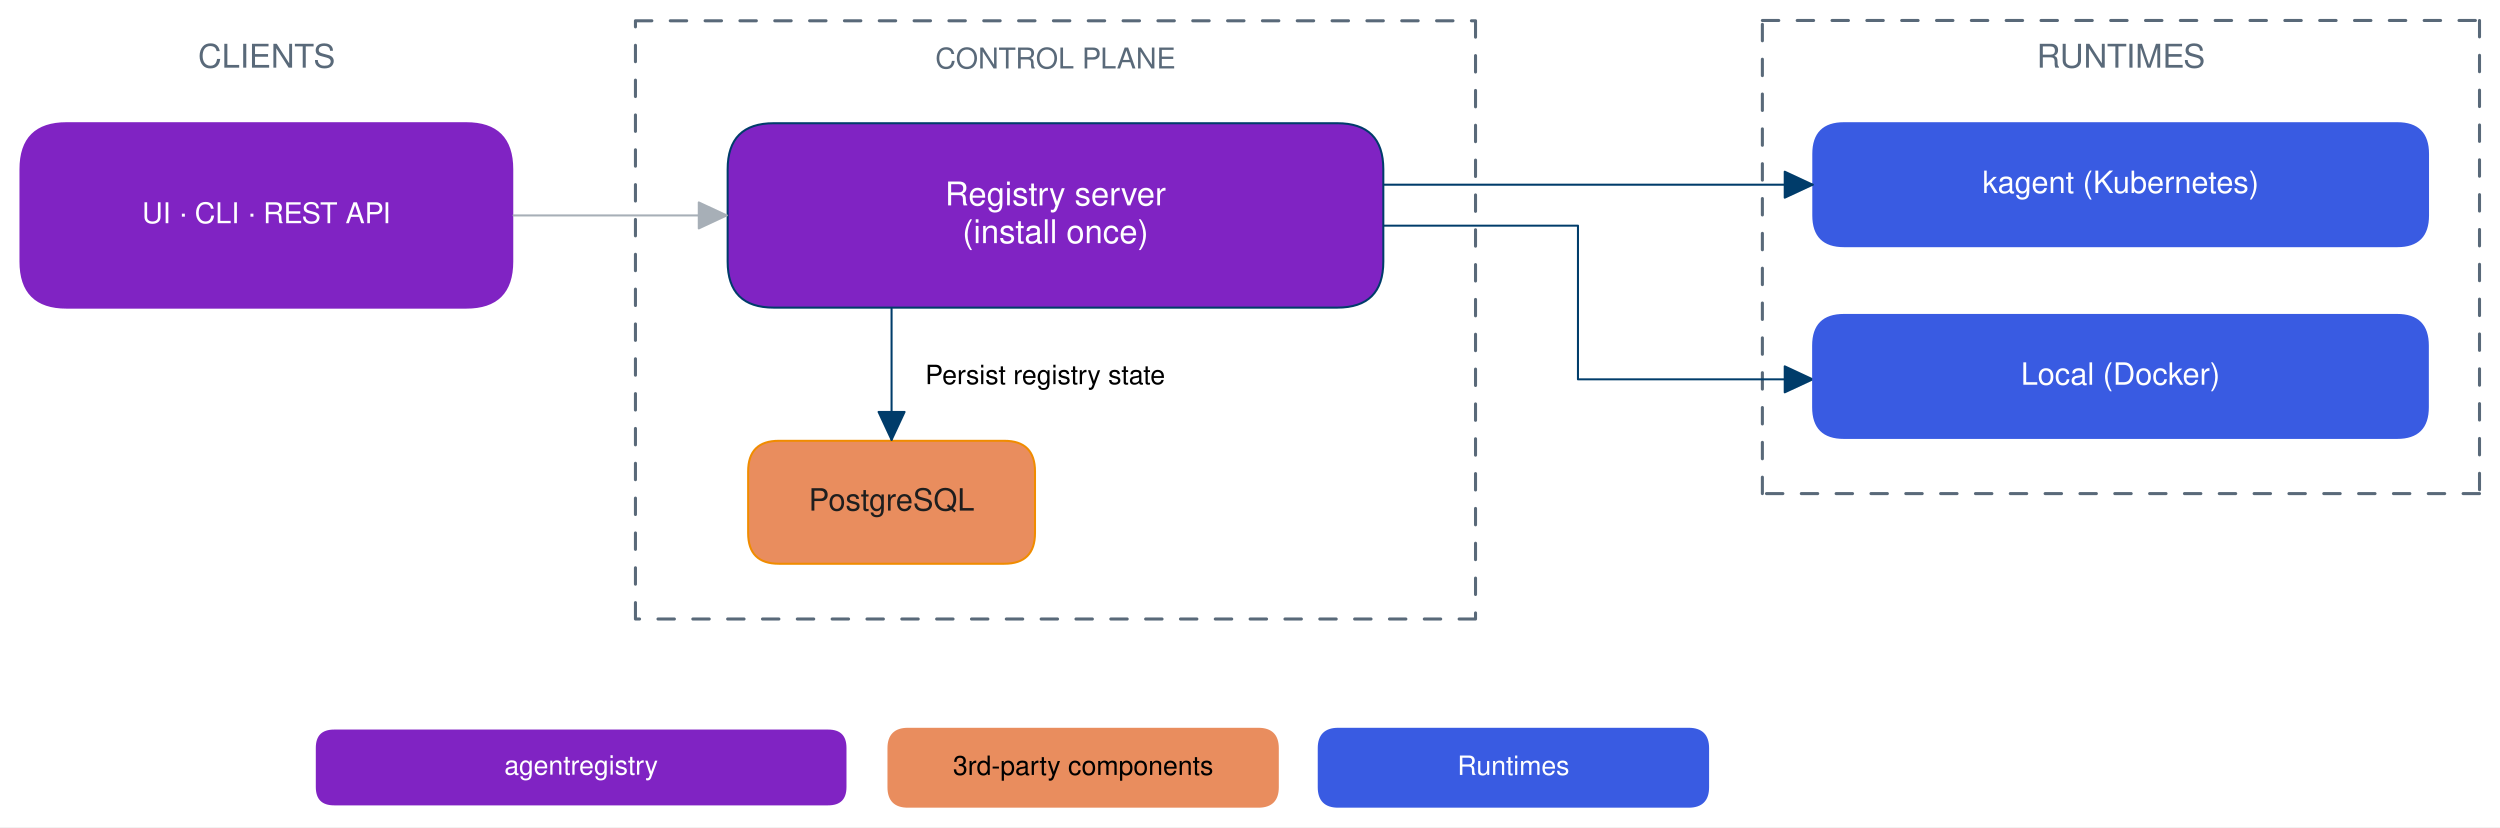
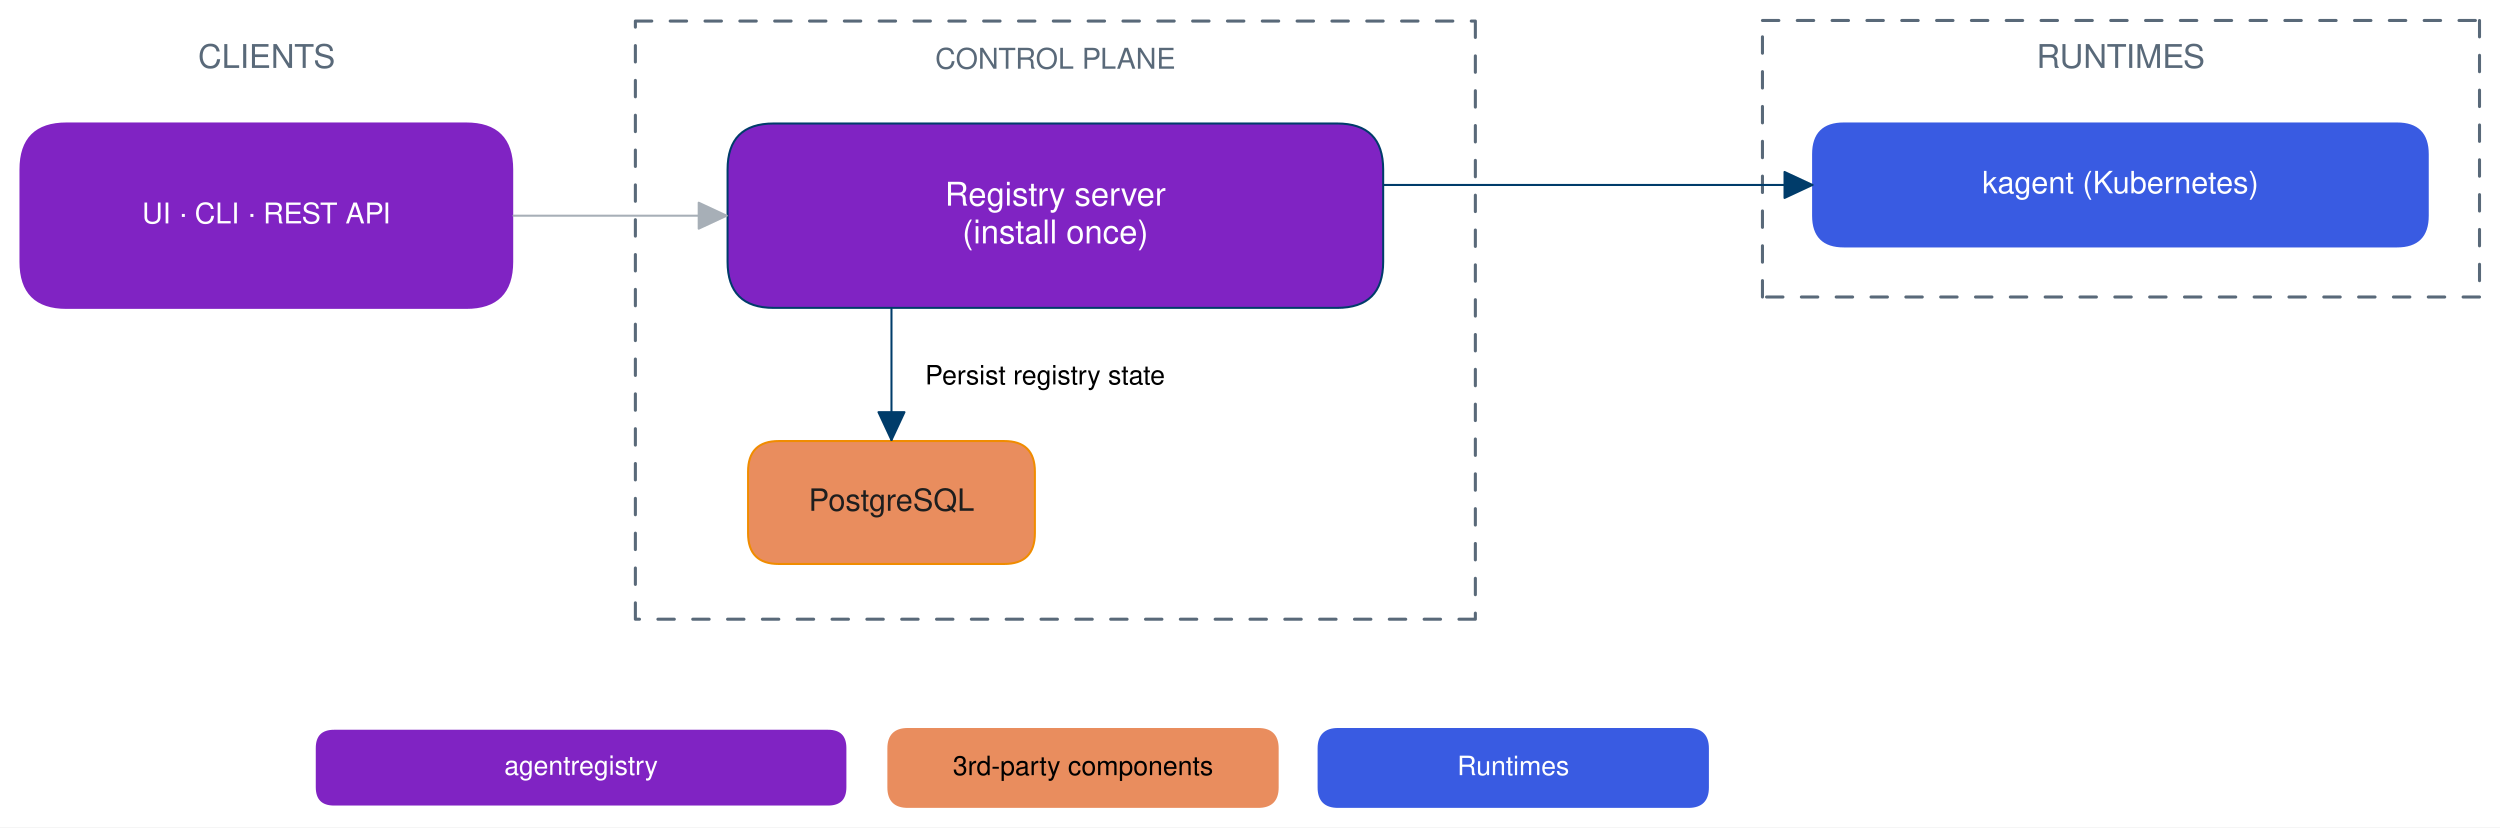
- <svg xmlns="http://www.w3.org/2000/svg" version="1.1" viewBox="0 0 1220.134 403.7" width="2440.268" height="807.4">
+ <svg xmlns="http://www.w3.org/2000/svg" version="1.1" viewBox="0 0 1220.268 403.838" width="2440.535" height="807.676">
  <defs>
    <style class="style-fonts">
      </style>
  </defs>
-   <rect x="0" y="0" width="1220.134" height="403.7" fill="#ffffff" />
-   <g stroke-linecap="round" transform="translate(310.1338 10.13812) rotate(0 205 145.9832)">
+   <rect x="0" y="0" width="1220.268" height="403.838" fill="#ffffff" />
+   <g stroke-linecap="round" transform="translate(310.1338 10.27623) rotate(0 205 145.9832)">
    <path d="M0 0 C154.04 0, 308.08 0, 410 0 M410 0 C410 107.38, 410 214.75, 410 291.97 M410 291.97 C293.93 291.97, 177.86 291.97, 0 291.97 M0 291.97 C0 180.22, 0 68.48, 0 0" stroke="#596979" stroke-width="1.5" fill="none" stroke-dasharray="8 9" />
  </g>
-   <g stroke-linecap="round" transform="translate(860.1338 10) rotate(0 175 115.4509)">
-     <path d="M0 0 C84.52 0, 169.04 0, 350 0 M350 0 C350 71.35, 350 142.7, 350 230.9 M350 230.9 C268.45 230.9, 186.9 230.9, 0 230.9 M0 230.9 C0 139.55, 0 48.2, 0 0" stroke="#596979" stroke-width="1.5" fill="none" stroke-dasharray="8 9" />
+   <g stroke-linecap="round" transform="translate(860.2676 10) rotate(0 175 67.48366)">
+     <path d="M0 0 C84.52 0, 169.04 0, 350 0 M350 0 C350 41.71, 350 83.41, 350 134.97 M350 134.97 C268.45 134.97, 186.9 134.97, 0 134.97 M0 134.97 C0 81.57, 0 28.18, 0 0" stroke="#596979" stroke-width="1.5" fill="none" stroke-dasharray="8 9" />
  </g>
-   <g stroke-linecap="round" transform="translate(10 60.13812) rotate(0 120 45)">
+   <g stroke-linecap="round" transform="translate(10 60.27623) rotate(0 120 45)">
    <path d="M22.5 0 C93.22 0, 163.94 0, 217.5 0 C232.5 0, 240 7.5, 240 22.5 C240 34.18, 240 45.86, 240 67.5 C240 82.5, 232.5 90, 217.5 90 C139.72 90, 61.94 90, 22.5 90 C7.5 90, 0 82.5, 0 67.5 C0 55.63, 0 43.76, 0 22.5 C0 7.5, 7.5 0, 22.5 0" stroke="none" stroke-width="0" fill="#8023c3" />
    <path d="M22.5 0 C67.56 0, 112.61 0, 217.5 0 M22.5 0 C94.59 0, 166.67 0, 217.5 0 M217.5 0 C232.5 0, 240 7.5, 240 22.5 M217.5 0 C232.5 0, 240 7.5, 240 22.5 M240 22.5 C240 33.48, 240 44.46, 240 67.5 M240 22.5 C240 33.43, 240 44.35, 240 67.5 M240 67.5 C240 82.5, 232.5 90, 217.5 90 M240 67.5 C240 82.5, 232.5 90, 217.5 90 M217.5 90 C139.54 90, 61.59 90, 22.5 90 M217.5 90 C176.43 90, 135.35 90, 22.5 90 M22.5 90 C7.5 90, 0 82.5, 0 67.5 M22.5 90 C7.5 90, 0 82.5, 0 67.5 M0 67.5 C0 50.21, 0 32.92, 0 22.5 M0 67.5 C0 57.85, 0 48.21, 0 22.5 M0 22.5 C0 7.5, 7.5 0, 22.5 0 M0 22.5 C0 7.5, 7.5 0, 22.5 0" stroke="#8023c3" stroke-width="1" fill="none" />
  </g>
-   <g transform="translate(68.5415 97.08812) rotate(0 61.4585 8.05)">
+   <g transform="translate(68.5415 97.22623) rotate(0 61.4585 8.05)">
    <text x="61.458" y="11.83" font-family="Helvetica, sans-serif, Segoe UI Emoji" font-size="14px" fill="#ffffff" text-anchor="middle" style="white-space: pre;" direction="ltr" dominant-baseline="alphabetic">UI · CLI · REST API</text>
  </g>
-   <g stroke-linecap="round" transform="translate(355.1338 60.13812) rotate(0 160 45)">
+   <g stroke-linecap="round" transform="translate(355.1338 60.27623) rotate(0 160 45)">
    <path d="M22.5 0 C105.64 0, 188.79 0, 297.5 0 C312.5 0, 320 7.5, 320 22.5 C320 37.68, 320 52.87, 320 67.5 C320 82.5, 312.5 90, 297.5 90 C206.99 90, 116.48 90, 22.5 90 C7.5 90, 0 82.5, 0 67.5 C0 57.59, 0 47.68, 0 22.5 C0 7.5, 7.5 0, 22.5 0" stroke="none" stroke-width="0" fill="#8023c3" />
    <path d="M22.5 0 C128.18 0, 233.85 0, 297.5 0 M22.5 0 C83.3 0, 144.09 0, 297.5 0 M297.5 0 C312.5 0, 320 7.5, 320 22.5 M297.5 0 C312.5 0, 320 7.5, 320 22.5 M320 22.5 C320 37.52, 320 52.55, 320 67.5 M320 22.5 C320 31.65, 320 40.8, 320 67.5 M320 67.5 C320 82.5, 312.5 90, 297.5 90 M320 67.5 C320 82.5, 312.5 90, 297.5 90 M297.5 90 C219.48 90, 141.47 90, 22.5 90 M297.5 90 C197.56 90, 97.62 90, 22.5 90 M22.5 90 C7.5 90, 0 82.5, 0 67.5 M22.5 90 C7.5 90, 0 82.5, 0 67.5 M0 67.5 C0 57.81, 0 48.12, 0 22.5 M0 67.5 C0 53.31, 0 39.12, 0 22.5 M0 22.5 C0 7.5, 7.5 0, 22.5 0 M0 22.5 C0 7.5, 7.5 0, 22.5 0" stroke="#003c6a" stroke-width="1" fill="none" />
  </g>
-   <g transform="translate(461.3447 86.73812) rotate(0 53.78906 18.4)">
+   <g transform="translate(461.3447 86.87623) rotate(0 53.78906 18.4)">
    <text x="53.789" y="13.52" font-family="Helvetica, sans-serif, Segoe UI Emoji" font-size="16px" fill="#ffffff" text-anchor="middle" style="white-space: pre;" direction="ltr" dominant-baseline="alphabetic">Registry server</text>
    <text x="53.789" y="31.92" font-family="Helvetica, sans-serif, Segoe UI Emoji" font-size="16px" fill="#ffffff" text-anchor="middle" style="white-space: pre;" direction="ltr" dominant-baseline="alphabetic">(install once)</text>
  </g>
-   <g stroke-linecap="round" transform="translate(365.1338 215.1381) rotate(0 70 30)">
+   <g stroke-linecap="round" transform="translate(365.1338 215.2762) rotate(0 70 30)">
    <path d="M15 0 C40.09 0, 65.19 0, 125 0 C135 0, 140 5, 140 15 C140 26.94, 140 38.88, 140 45 C140 55, 135 60, 125 60 C96.66 60, 68.31 60, 15 60 C5 60, 0 55, 0 45 C0 36.35, 0 27.71, 0 15 C0 5, 5 0, 15 0" stroke="none" stroke-width="0" fill="#e98d5e" />
    <path d="M15 0 C41.63 0, 68.25 0, 125 0 M15 0 C53.03 0, 91.07 0, 125 0 M125 0 C135 0, 140 5, 140 15 M125 0 C135 0, 140 5, 140 15 M140 15 C140 25.31, 140 35.62, 140 45 M140 15 C140 22, 140 29, 140 45 M140 45 C140 55, 135 60, 125 60 M140 45 C140 55, 135 60, 125 60 M125 60 C82.15 60, 39.31 60, 15 60 M125 60 C91.2 60, 57.4 60, 15 60 M15 60 C5 60, 0 55, 0 45 M15 60 C5 60, 0 55, 0 45 M0 45 C0 35.04, 0 25.07, 0 15 M0 45 C0 33.6, 0 22.2, 0 15 M0 15 C0 5, 5 0, 15 0 M0 15 C0 5, 5 0, 15 0" stroke="#f08c00" stroke-width="1" fill="none" />
  </g>
-   <g transform="translate(394.2793 236.5131) rotate(0 40.85449 8.625)">
+   <g transform="translate(394.2793 236.6512) rotate(0 40.85449 8.625)">
    <text x="40.854" y="12.675" font-family="Helvetica, sans-serif, Segoe UI Emoji" font-size="15px" fill="#1e1e1e" text-anchor="middle" style="white-space: pre;" direction="ltr" dominant-baseline="alphabetic">PostgreSQL</text>
  </g>
-   <g stroke-linecap="round" transform="translate(884.9957 60.13812) rotate(0 150 30)">
+   <g stroke-linecap="round" transform="translate(884.9957 60.27623) rotate(0 150 30)">
    <path d="M15 0 C100.54 0, 186.07 0, 285 0 C295 0, 300 5, 300 15 C300 22.94, 300 30.88, 300 45 C300 55, 295 60, 285 60 C207.91 60, 130.82 60, 15 60 C5 60, 0 55, 0 45 C0 34, 0 23, 0 15 C0 5, 5 0, 15 0" stroke="none" stroke-width="0" fill="#395be2" />
    <path d="M15 0 C73.96 0, 132.92 0, 285 0 M15 0 C79.04 0, 143.07 0, 285 0 M285 0 C295 0, 300 5, 300 15 M285 0 C295 0, 300 5, 300 15 M300 15 C300 23.61, 300 32.22, 300 45 M300 15 C300 26.98, 300 38.97, 300 45 M300 45 C300 55, 295 60, 285 60 M300 45 C300 55, 295 60, 285 60 M285 60 C192.18 60, 99.36 60, 15 60 M285 60 C219.88 60, 154.76 60, 15 60 M15 60 C5 60, 0 55, 0 45 M15 60 C5 60, 0 55, 0 45 M0 45 C0 33.78, 0 22.57, 0 15 M0 45 C0 38.5, 0 31.99, 0 15 M0 15 C0 5, 5 0, 15 0 M0 15 C0 5, 5 0, 15 0" stroke="#395be2" stroke-width="1" fill="none" />
  </g>
-   <g transform="translate(967.0379 81.51312) rotate(0 67.95776 8.625)">
+   <g transform="translate(967.0379 81.65123) rotate(0 67.95776 8.625)">
    <text x="67.958" y="12.675" font-family="Helvetica, sans-serif, Segoe UI Emoji" font-size="15px" fill="#ffffff" text-anchor="middle" style="white-space: pre;" direction="ltr" dominant-baseline="alphabetic">kagent (Kubernetes)</text>
  </g>
-   <g stroke-linecap="round" transform="translate(153.6291 355.5618) rotate(0 130 19)">
+   <g stroke-linecap="round" transform="translate(153.6291 355.6999) rotate(0 130 19)">
    <path d="M9.5 0 C83.24 0, 156.97 0, 250.5 0 C256.83 0, 260 3.17, 260 9.5 C260 13.67, 260 17.83, 260 28.5 C260 34.83, 256.83 38, 250.5 38 C194.17 38, 137.84 38, 9.5 38 C3.17 38, 0 34.83, 0 28.5 C0 21.48, 0 14.46, 0 9.5 C0 3.17, 3.17 0, 9.5 0" stroke="none" stroke-width="0" fill="#8023c3" />
    <path d="M9.5 0 C79.5 0, 149.49 0, 250.5 0 M9.5 0 C85.61 0, 161.72 0, 250.5 0 M250.5 0 C256.83 0, 260 3.17, 260 9.5 M250.5 0 C256.83 0, 260 3.17, 260 9.5 M260 9.5 C260 17.03, 260 24.55, 260 28.5 M260 9.5 C260 14.52, 260 19.54, 260 28.5 M260 28.5 C260 34.83, 256.83 38, 250.5 38 M260 28.5 C260 34.83, 256.83 38, 250.5 38 M250.5 38 C173.1 38, 95.69 38, 9.5 38 M250.5 38 C154.71 38, 58.93 38, 9.5 38 M9.5 38 C3.17 38, 0 34.83, 0 28.5 M9.5 38 C3.17 38, 0 34.83, 0 28.5 M0 28.5 C0 23.11, 0 17.72, 0 9.5 M0 28.5 C0 24.47, 0 20.44, 0 9.5 M0 9.5 C0 3.17, 3.17 0, 9.5 0 M0 9.5 C0 3.17, 3.17 0, 9.5 0" stroke="#ffffff" stroke-width="1" fill="none" />
  </g>
-   <g transform="translate(246.0542 367.0868) rotate(0 37.57495 7.475)">
+   <g transform="translate(246.0542 367.2249) rotate(0 37.57495 7.475)">
    <text x="37.575" y="10.985" font-family="Helvetica, sans-serif, Segoe UI Emoji" font-size="13px" fill="#ffffff" text-anchor="middle" style="white-space: pre;" direction="ltr" dominant-baseline="alphabetic">agentregistry</text>
  </g>
-   <g stroke-linecap="round" transform="translate(433.6291 355.6999) rotate(0 95 19)">
+   <g stroke-linecap="round" transform="translate(433.6291 355.838) rotate(0 95 19)">
    <path d="M9.5 0 C56.25 0, 103.01 0, 180.5 0 C186.83 0, 190 3.17, 190 9.5 C190 16.04, 190 22.58, 190 28.5 C190 34.83, 186.83 38, 180.5 38 C128.74 38, 76.98 38, 9.5 38 C3.17 38, 0 34.83, 0 28.5 C0 21.9, 0 15.31, 0 9.5 C0 3.17, 3.17 0, 9.5 0" stroke="none" stroke-width="0" fill="#e98d5e" />
    <path d="M9.5 0 C77.86 0, 146.22 0, 180.5 0 M9.5 0 C45.52 0, 81.54 0, 180.5 0 M180.5 0 C186.83 0, 190 3.17, 190 9.5 M180.5 0 C186.83 0, 190 3.17, 190 9.5 M190 9.5 C190 16.8, 190 24.1, 190 28.5 M190 9.5 C190 13.57, 190 17.65, 190 28.5 M190 28.5 C190 34.83, 186.83 38, 180.5 38 M190 28.5 C190 34.83, 186.83 38, 180.5 38 M180.5 38 C118.48 38, 56.47 38, 9.5 38 M180.5 38 C130.27 38, 80.03 38, 9.5 38 M9.5 38 C3.17 38, 0 34.83, 0 28.5 M9.5 38 C3.17 38, 0 34.83, 0 28.5 M0 28.5 C0 20.92, 0 13.34, 0 9.5 M0 28.5 C0 23.4, 0 18.3, 0 9.5 M0 9.5 C0 3.17, 3.17 0, 9.5 0 M0 9.5 C0 3.17, 3.17 0, 9.5 0" stroke="#e98d5e" stroke-width="1" fill="none" />
  </g>
-   <g transform="translate(465.4033 367.2249) rotate(0 63.22583 7.475)">
+   <g transform="translate(465.4033 367.363) rotate(0 63.22583 7.475)">
    <text x="63.226" y="10.985" font-family="Helvetica, sans-serif, Segoe UI Emoji" font-size="13px" fill="#000000" text-anchor="middle" style="white-space: pre;" direction="ltr" dominant-baseline="alphabetic">3rd-party components</text>
  </g>
-   <g stroke-linecap="round" transform="translate(643.6291 355.6999) rotate(0 95 19)">
+   <g stroke-linecap="round" transform="translate(643.6291 355.838) rotate(0 95 19)">
    <path d="M9.5 0 C62.42 0, 115.35 0, 180.5 0 C186.83 0, 190 3.17, 190 9.5 C190 15.3, 190 21.1, 190 28.5 C190 34.83, 186.83 38, 180.5 38 C128.25 38, 76 38, 9.5 38 C3.17 38, 0 34.83, 0 28.5 C0 21.15, 0 13.8, 0 9.5 C0 3.17, 3.17 0, 9.5 0" stroke="none" stroke-width="0" fill="#395be2" />
    <path d="M9.5 0 C58.01 0, 106.52 0, 180.5 0 M9.5 0 C71.64 0, 133.79 0, 180.5 0 M180.5 0 C186.83 0, 190 3.17, 190 9.5 M180.5 0 C186.83 0, 190 3.17, 190 9.5 M190 9.5 C190 13.59, 190 17.68, 190 28.5 M190 9.5 C190 15.49, 190 21.48, 190 28.5 M190 28.5 C190 34.83, 186.83 38, 180.5 38 M190 28.5 C190 34.83, 186.83 38, 180.5 38 M180.5 38 C128.8 38, 77.1 38, 9.5 38 M180.5 38 C136.11 38, 91.73 38, 9.5 38 M9.5 38 C3.17 38, 0 34.83, 0 28.5 M9.5 38 C3.17 38, 0 34.83, 0 28.5 M0 28.5 C0 22.25, 0 15.99, 0 9.5 M0 28.5 C0 23.49, 0 18.48, 0 9.5 M0 9.5 C0 3.17, 3.17 0, 9.5 0 M0 9.5 C0 3.17, 3.17 0, 9.5 0" stroke="#395be2" stroke-width="1" fill="none" />
  </g>
-   <g transform="translate(711.1755 367.2249) rotate(0 27.45361 7.475)">
+   <g transform="translate(711.1755 367.363) rotate(0 27.45361 7.475)">
    <text x="27.454" y="10.985" font-family="Helvetica, sans-serif, Segoe UI Emoji" font-size="13px" fill="#ffffff" text-anchor="middle" style="white-space: pre;" direction="ltr" dominant-baseline="alphabetic">Runtimes</text>
  </g>
  <g stroke-linecap="round">
-     <g transform="translate(250.6338 105.1381) rotate(0 52 0)">
+     <g transform="translate(250.6338 105.2762) rotate(0 52 0)">
      <path d="M0 0 C40.33 0, 80.67 0, 104 0 M0 0 C21.39 0, 42.77 0, 104 0" stroke="#a7afb7" stroke-width="1" fill="none" />
    </g>
-     <g transform="translate(250.6338 105.1381) rotate(0 52 0)">
+     <g transform="translate(250.6338 105.2762) rotate(0 52 0)">
      <path d="M104 0 L90.41 6.34 L90.41 -6.34 L104 0" stroke="none" stroke-width="0" fill="#a7afb7" fill-rule="evenodd" />
      <path d="M104 0 C98.73 2.46, 93.46 4.92, 90.41 6.34 M104 0 C101.2 1.3, 98.41 2.61, 90.41 6.34 M90.41 6.34 C90.41 1.98, 90.41 -2.38, 90.41 -6.34 M90.41 6.34 C90.41 3.28, 90.41 0.22, 90.41 -6.34 M90.41 -6.34 C93.16 -5.06, 95.91 -3.77, 104 0 M90.41 -6.34 C94.38 -4.49, 98.36 -2.63, 104 0 M104 0 C104 0, 104 0, 104 0 M104 0 C104 0, 104 0, 104 0" stroke="#a7afb7" stroke-width="1" fill="none" />
    </g>
  </g>
  <mask />
  <g stroke-linecap="round">
-     <g transform="translate(435.1338 150.6381) rotate(0 0 32)">
+     <g transform="translate(435.1338 150.7762) rotate(0 0 32)">
      <path d="M0 0 C0 24.73, 0 49.46, 0 64 M0 0 C0 13.03, 0 26.05, 0 64" stroke="#003c6a" stroke-width="1" fill="none" />
    </g>
-     <g transform="translate(435.1338 150.6381) rotate(0 0 32)">
+     <g transform="translate(435.1338 150.7762) rotate(0 0 32)">
      <path d="M0 64 L-6.34 50.41 L6.34 50.41 L0 64" stroke="none" stroke-width="0" fill="#003c6a" fill-rule="evenodd" />
      <path d="M0 64 C-2.45 58.75, -4.9 53.49, -6.34 50.41 M0 64 C-1.29 61.23, -2.58 58.47, -6.34 50.41 M-6.34 50.41 C-3.61 50.41, -0.88 50.41, 6.34 50.41 M-6.34 50.41 C-2.34 50.41, 1.66 50.41, 6.34 50.41 M6.34 50.41 C4.3 54.77, 2.27 59.14, 0 64 M6.34 50.41 C3.82 55.81, 1.3 61.21, 0 64 M0 64 C0 64, 0 64, 0 64 M0 64 C0 64, 0 64, 0 64" stroke="#003c6a" stroke-width="1" fill="none" />
    </g>
  </g>
  <mask />
  <g stroke-linecap="round">
-     <g transform="translate(675.6338 90.13812) rotate(0 104.5 0)">
+     <g transform="translate(675.6338 90.27623) rotate(0 104.5 0)">
      <path d="M0 0 C82.78 0, 165.57 0, 209 0 M0 0 C55.22 0, 110.44 0, 209 0" stroke="#003c6a" stroke-width="1" fill="none" />
    </g>
-     <g transform="translate(675.6338 90.13812) rotate(0 104.5 0)">
+     <g transform="translate(675.6338 90.27623) rotate(0 104.5 0)">
      <path d="M209 0 L195.41 6.34 L195.41 -6.34 L209 0" stroke="none" stroke-width="0" fill="#003c6a" fill-rule="evenodd" />
      <path d="M209 0 C203.62 2.51, 198.23 5.02, 195.41 6.34 M209 0 C205.41 1.67, 201.82 3.35, 195.41 6.34 M195.41 6.34 C195.41 2.66, 195.41 -1.02, 195.41 -6.34 M195.41 6.34 C195.41 1.47, 195.41 -3.4, 195.41 -6.34 M195.41 -6.34 C200.49 -3.97, 205.57 -1.6, 209 0 M195.41 -6.34 C198.35 -4.97, 201.3 -3.59, 209 0 M209 0 C209 0, 209 0, 209 0 M209 0 C209 0, 209 0, 209 0" stroke="#003c6a" stroke-width="1" fill="none" />
    </g>
  </g>
  <mask />
-   <g stroke-linecap="round">
-     <g transform="translate(675.6338 110.1381) rotate(0 104.5 37.5)">
-       <path d="M0 0 C22.65 0, 45.3 0, 94.5 0 M0 0 C22.57 0, 45.15 0, 94.5 0 M94.5 0 C94.5 22.43, 94.5 44.85, 94.5 75 M94.5 0 C94.5 26.2, 94.5 52.41, 94.5 75 M94.5 75 C129.12 75, 163.74 75, 209 75 M94.5 75 C124.22 75, 153.94 75, 209 75" stroke="#003c6a" stroke-width="1" fill="none" />
-     </g>
-     <g transform="translate(675.6338 110.1381) rotate(0 104.5 37.5)">
-       <path d="M209 75 L195.41 81.34 L195.41 68.66 L209 75" stroke="none" stroke-width="0" fill="#003c6a" fill-rule="evenodd" />
-       <path d="M209 75 C205.74 76.52, 202.48 78.04, 195.41 81.34 M209 75 C205.75 76.51, 202.5 78.03, 195.41 81.34 M195.41 81.34 C195.41 77.55, 195.41 73.76, 195.41 68.66 M195.41 81.34 C195.41 76.91, 195.41 72.48, 195.41 68.66 M195.41 68.66 C199.52 70.58, 203.63 72.49, 209 75 M195.41 68.66 C198.93 70.31, 202.46 71.95, 209 75 M209 75 C209 75, 209 75, 209 75 M209 75 C209 75, 209 75, 209 75" stroke="#003c6a" stroke-width="1" fill="none" />
-     </g>
-   </g>
-   <mask />
-   <g transform="translate(94.857 19.49812) rotate(0 35.2768 9.2)">
+   <g transform="translate(94.857 19.63623) rotate(0 35.2768 9.2)">
    <text x="35.277" y="13.52" font-family="Helvetica, sans-serif, Segoe UI Emoji" font-size="16px" fill="#596979" text-anchor="middle" style="white-space: pre;" direction="ltr" dominant-baseline="alphabetic">CLIENTS</text>
  </g>
-   <g transform="translate(455.6814 21.57812) rotate(0 59.4524 8.05)">
+   <g transform="translate(455.6814 21.71623) rotate(0 59.4524 8.05)">
    <text x="59.452" y="11.83" font-family="Helvetica, sans-serif, Segoe UI Emoji" font-size="14px" fill="#596979" text-anchor="middle" style="white-space: pre;" direction="ltr" dominant-baseline="alphabetic">CONTROL PLANE</text>
  </g>
-   <g transform="translate(992.9514 19.49812) rotate(0 42.1824 9.2)">
+   <g transform="translate(992.9514 19.63623) rotate(0 42.1824 9.2)">
    <text x="42.182" y="13.52" font-family="Helvetica, sans-serif, Segoe UI Emoji" font-size="16px" fill="#596979" text-anchor="middle" style="white-space: pre;" direction="ltr" dominant-baseline="alphabetic">RUNTIMES</text>
  </g>
-   <g transform="translate(451.5622 176.5062) rotate(0 67.5064 7.475)">
+   <g transform="translate(451.5622 176.6443) rotate(0 67.5064 7.475)">
    <text x="0" y="10.985" font-family="Helvetica, sans-serif, Segoe UI Emoji" font-size="13px" fill="#000000" text-anchor="start" style="white-space: pre;" direction="ltr" dominant-baseline="alphabetic">Persist registry state</text>
  </g>
-   <g stroke-linecap="round" transform="translate(884.9131 153.718) rotate(0 150 30)">
-     <path d="M15 0 C77.45 0, 139.89 0, 285 0 C295 0, 300 5, 300 15 C300 21.59, 300 28.18, 300 45 C300 55, 295 60, 285 60 C184.65 60, 84.29 60, 15 60 C5 60, 0 55, 0 45 C0 35.19, 0 25.38, 0 15 C0 5, 5 0, 15 0" stroke="none" stroke-width="0" fill="#395be2" />
-     <path d="M15 0 C104.81 0, 194.61 0, 285 0 M15 0 C74.22 0, 133.43 0, 285 0 M285 0 C295 0, 300 5, 300 15 M285 0 C295 0, 300 5, 300 15 M300 15 C300 21.29, 300 27.58, 300 45 M300 15 C300 21.91, 300 28.82, 300 45 M300 45 C300 55, 295 60, 285 60 M300 45 C300 55, 295 60, 285 60 M285 60 C220.04 60, 155.09 60, 15 60 M285 60 C180.54 60, 76.08 60, 15 60 M15 60 C5 60, 0 55, 0 45 M15 60 C5 60, 0 55, 0 45 M0 45 C0 36.13, 0 27.27, 0 15 M0 45 C0 34.05, 0 23.09, 0 15 M0 15 C0 5, 5 0, 15 0 M0 15 C0 5, 5 0, 15 0" stroke="#395be2" stroke-width="1" fill="none" />
-   </g>
-   <g transform="translate(986.1485 175.093) rotate(0 48.76465 8.625)">
-     <text x="48.765" y="12.675" font-family="Helvetica, sans-serif, Segoe UI Emoji" font-size="15px" fill="#ffffff" text-anchor="middle" style="white-space: pre;" direction="ltr" dominant-baseline="alphabetic">Local (Docker)</text>
-   </g>
</svg>
